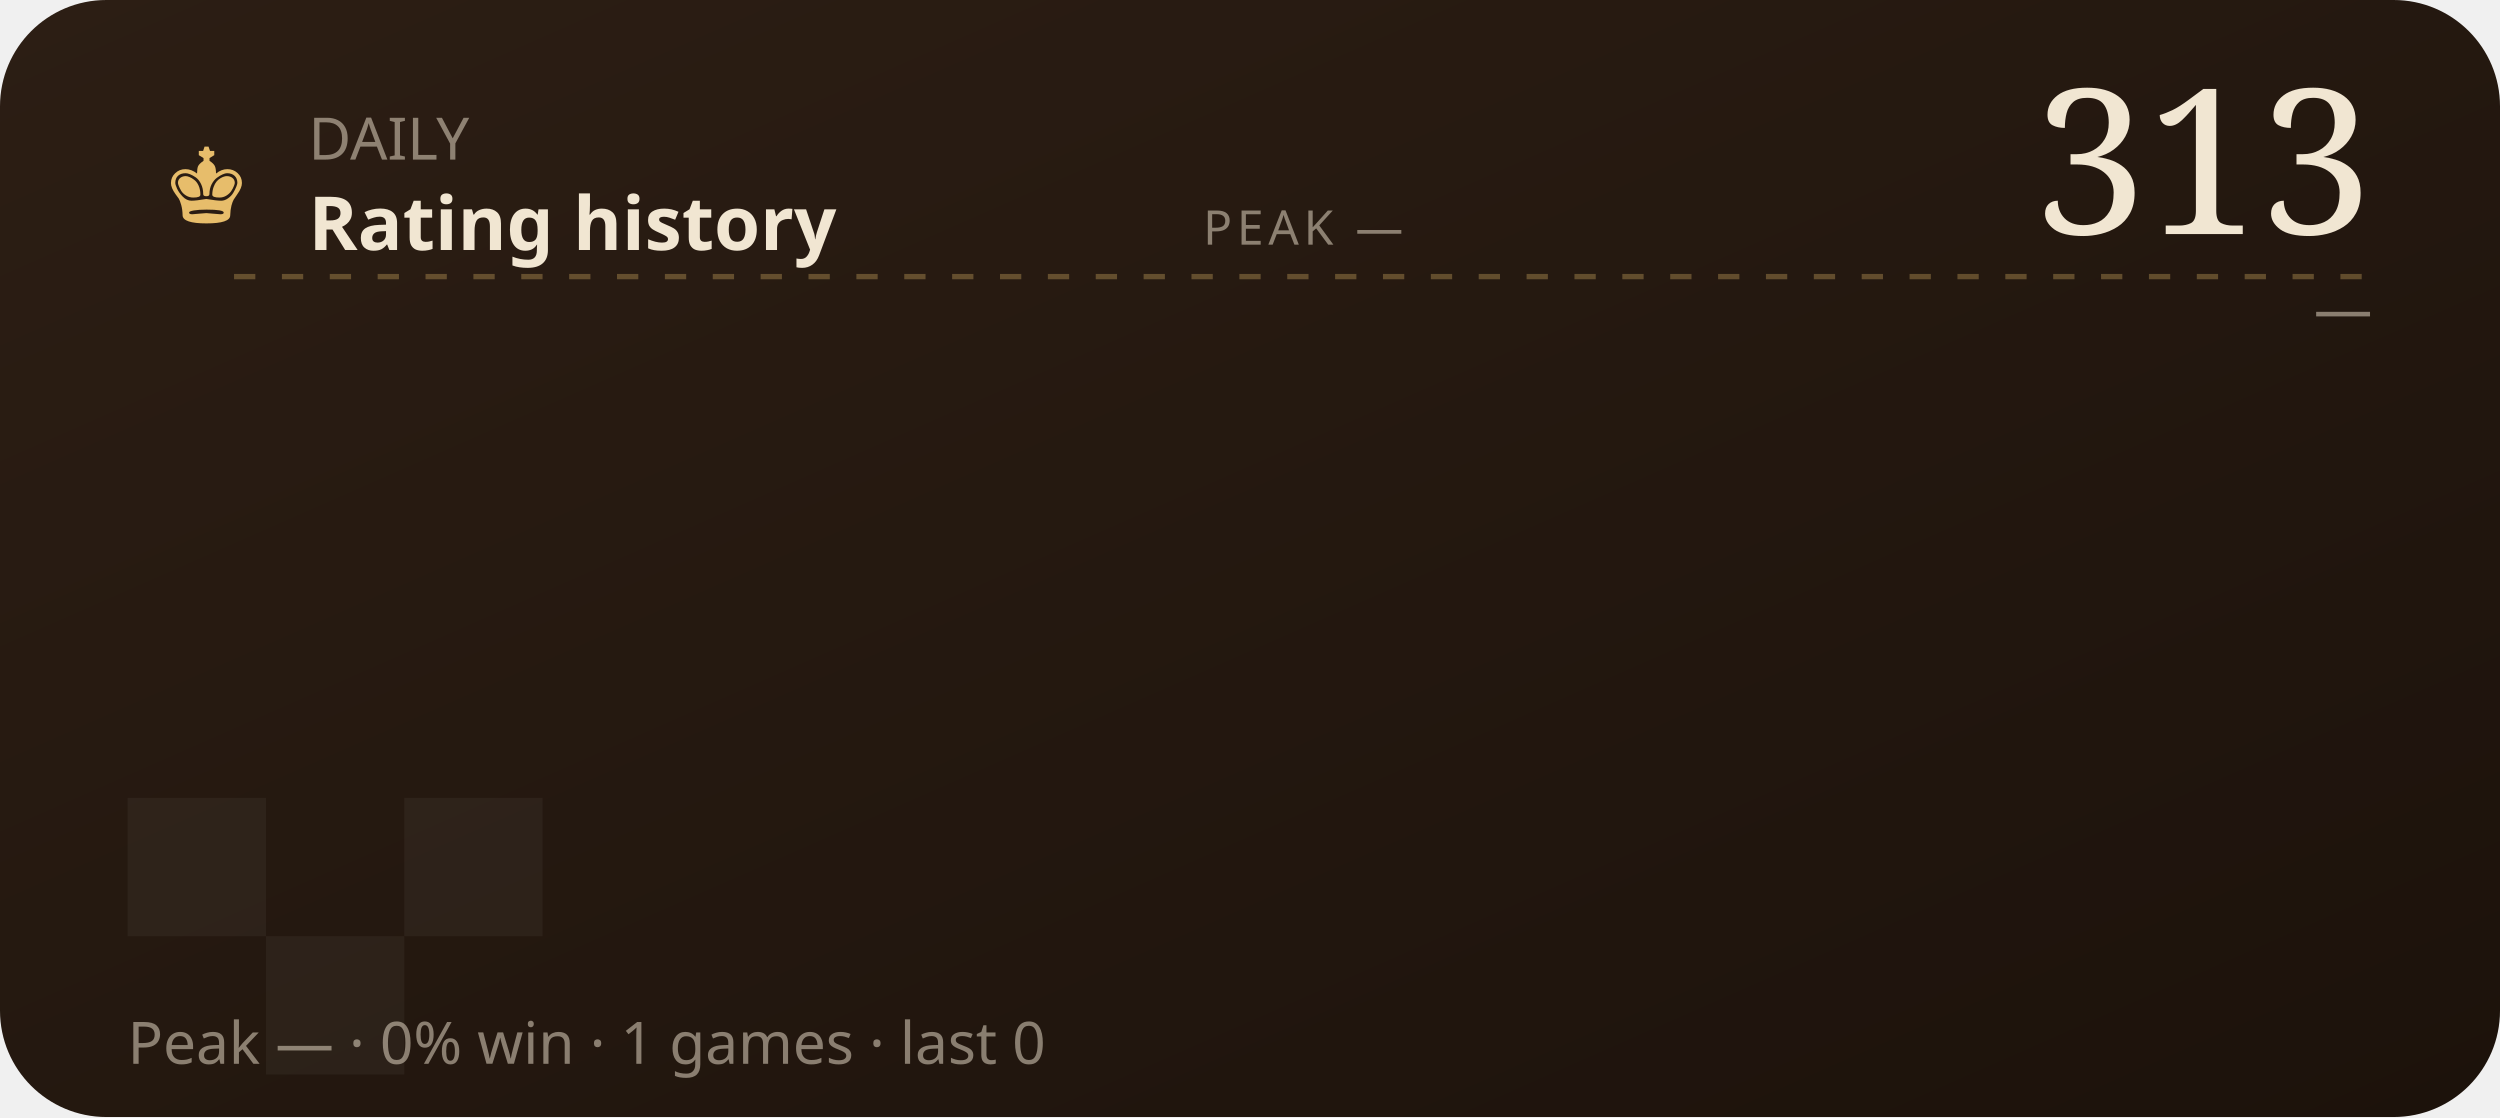
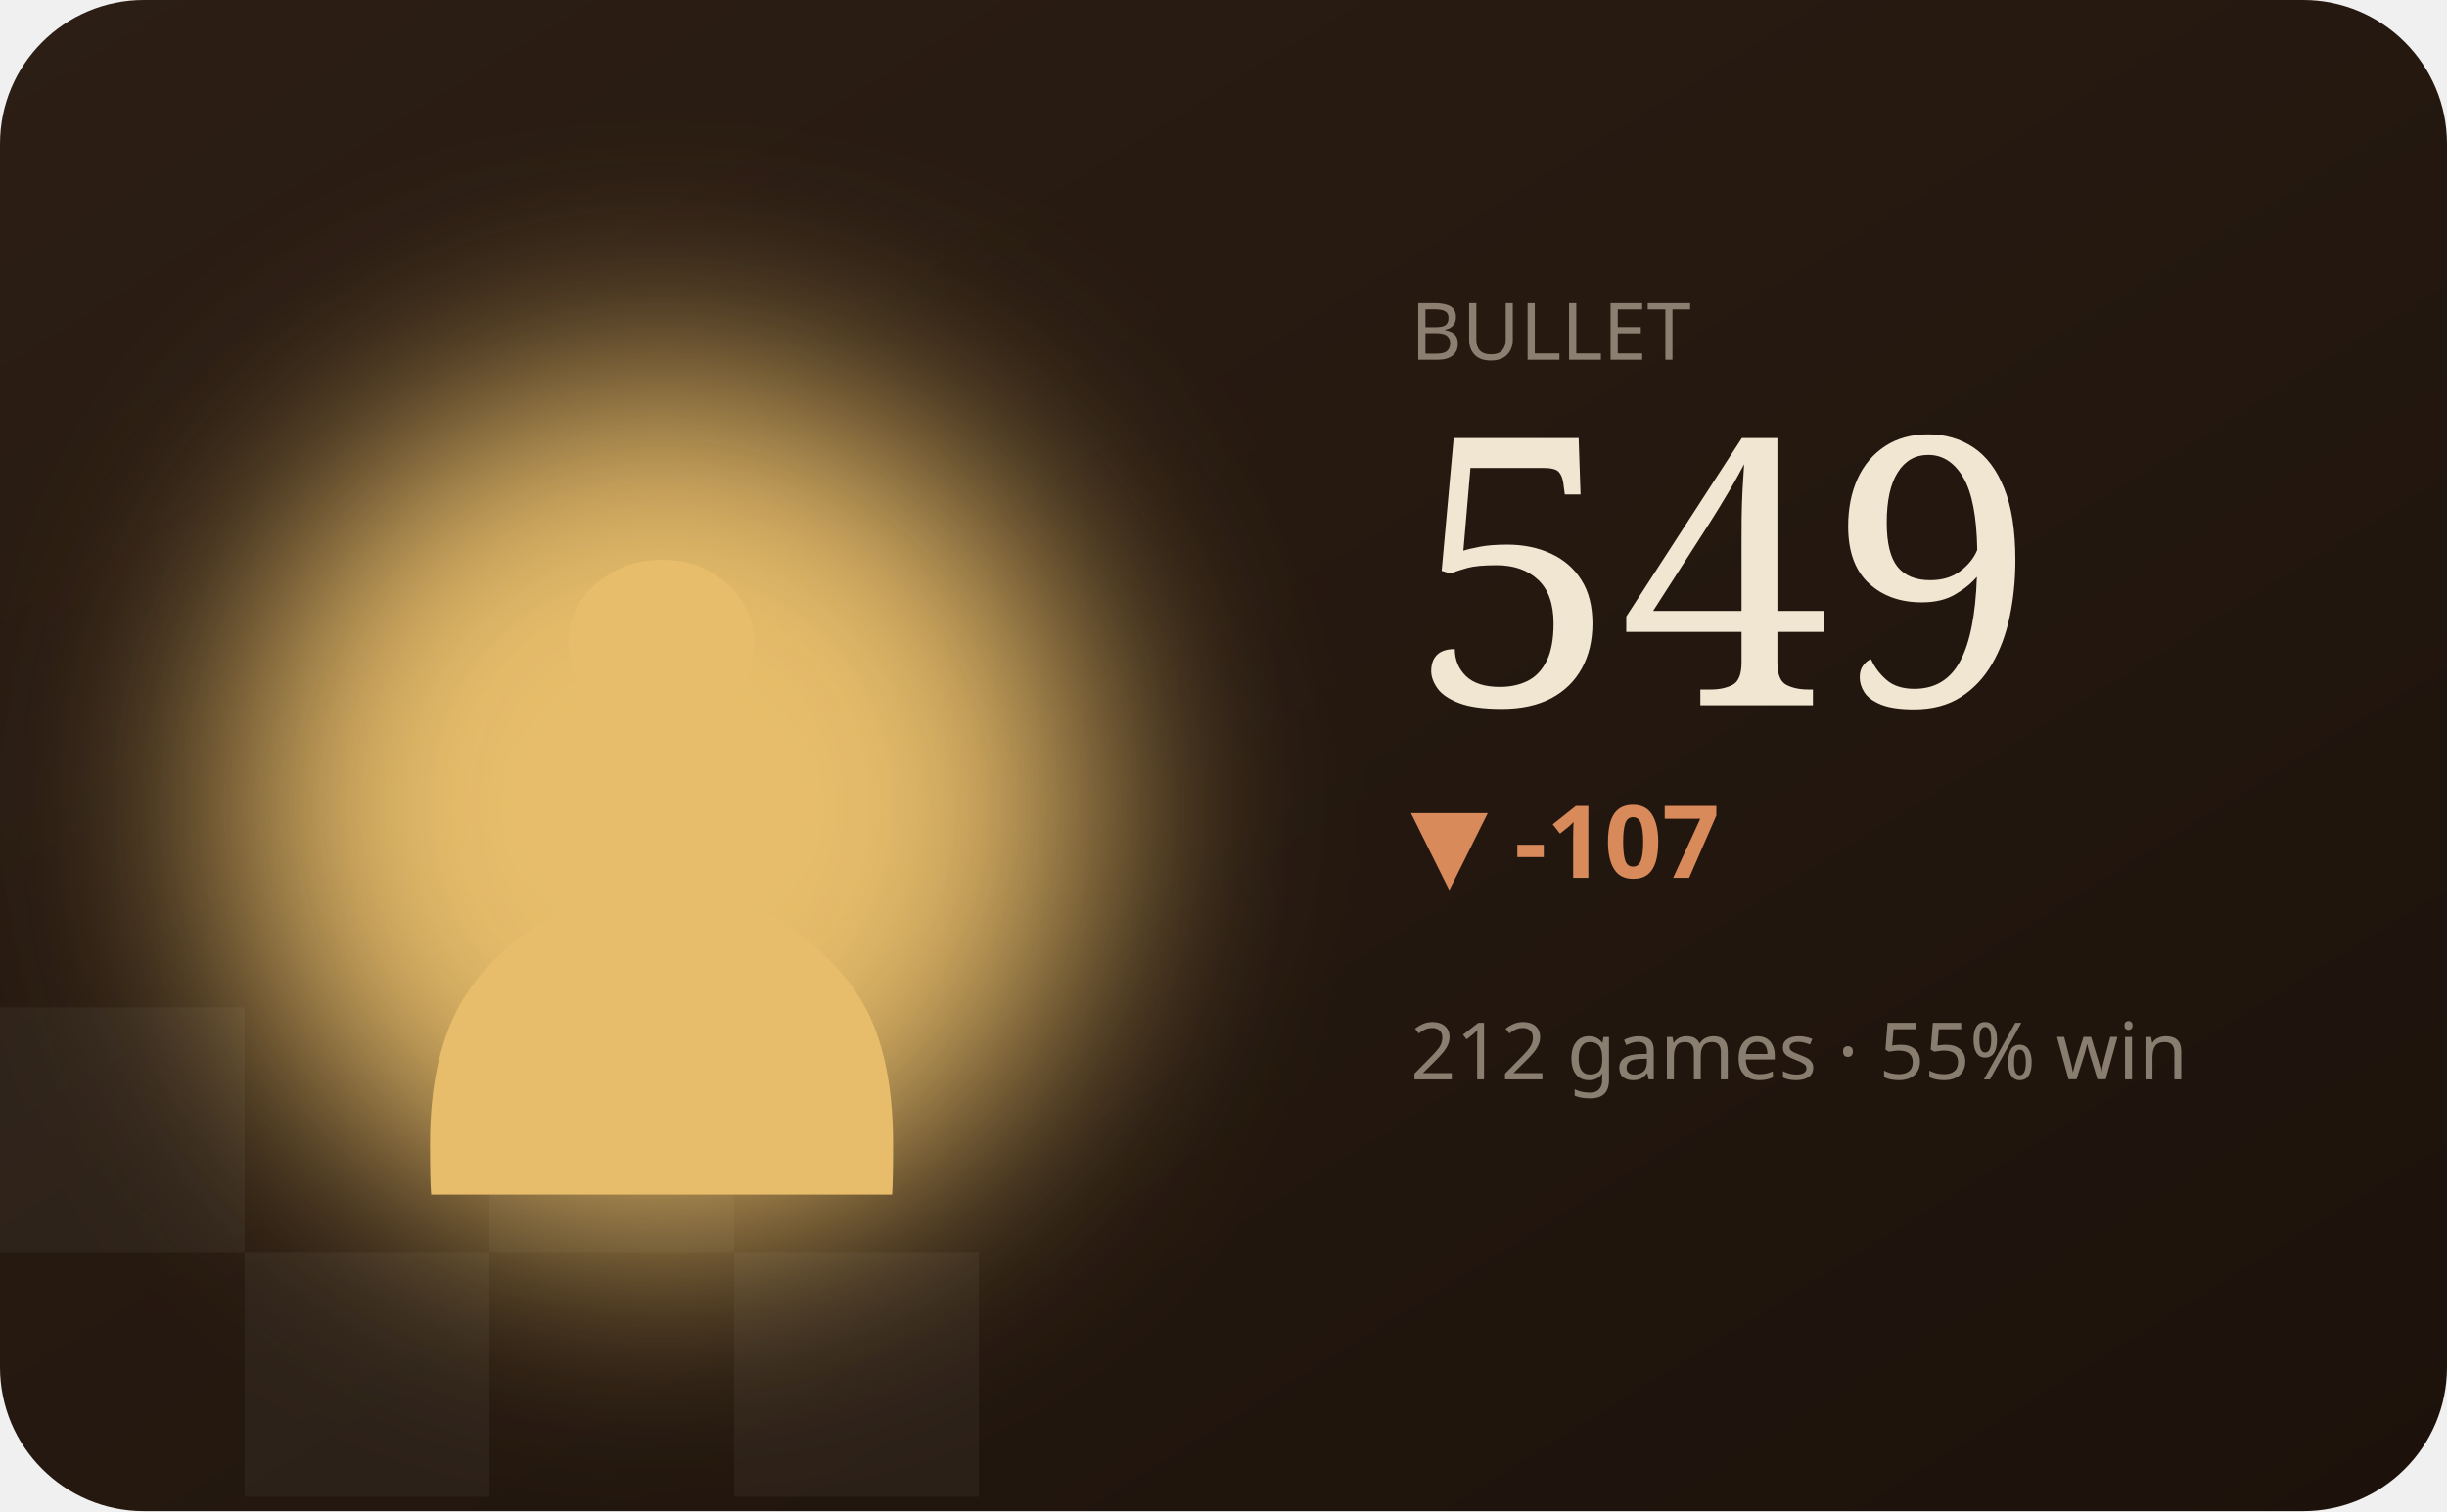
- <svg xmlns="http://www.w3.org/2000/svg" viewBox="0 0 470 210" width="470" height="210" role="img" aria-label="DAILY rating history">
+ <svg xmlns="http://www.w3.org/2000/svg" viewBox="0 0 340 210" width="340" height="210" role="img" aria-label="BULLET hero">
  <defs>
-     <linearGradient id="wC2" x1="0" y1="0" x2="1" y2="1">
+     <filter id="bC" x="-60%" y="-60%" width="220%" height="220%">
+       <feGaussianBlur stdDeviation="16" />
+     </filter>
+     <linearGradient id="wC" x1="0" y1="0" x2="1" y2="1">
      <stop offset="0" stop-color="#2c1e14" />
      <stop offset="1" stop-color="#1c120b" />
    </linearGradient>
  </defs>
  <style>text{fill:#f1e6d2}.bg{fill:#241811}.acc{fill:#e7bd6b}.ln{stroke:#e7bd6b}.area{fill:#e7bd6b;opacity:.12}.peak{stroke:#e7bd6b;opacity:.32}.chip{fill:#e7bd6b;opacity:.14}.down{fill:#d98a5a}.sq{fill:#fff;opacity:.045}svg{font-family:'Space Grotesk',system-ui,sans-serif}.lbl{font-weight:600;font-size:11px;letter-spacing:.16em}.big{font-weight:700;font-size:34px;letter-spacing:-.02em}.mid{font-weight:600;font-size:14px}.mut{font-weight:500;font-size:11px;opacity:.5}.ser{font-family:'Instrument Serif',serif;font-weight:400;letter-spacing:0}.mono{font-family:'JetBrains Mono',monospace}.ln{fill:none;stroke-width:2.5;stroke-linecap:round;stroke-linejoin:round}.thin{stroke-width:1.6}.draw{stroke-dasharray:1200;stroke-dashoffset:1200;animation:draw 2.3s cubic-bezier(.6,.05,.2,1) forwards .25s}.dot{animation:pulse 2s ease-in-out infinite}.glow{animation:glow 3.4s ease-in-out infinite}.float{animation:float 6.5s ease-in-out infinite}.shim{animation:shim 3s ease-in-out infinite}@keyframes draw{to{stroke-dashoffset:0}}@keyframes pulse{0%,100%{r:4.5;opacity:1}50%{r:8;opacity:.45}}@keyframes glow{0%,100%{opacity:.14}50%{opacity:.34}}@keyframes float{0%,100%{transform:translateY(0)}50%{transform:translateY(-7px)}}@keyframes shim{0%,100%{opacity:.5}50%{opacity:1}}</style>
-   <rect width="470" height="210" rx="20" fill="url(#wC2)" />
-   <rect class="sq" x="24" y="150" width="26" height="26" />
-   <rect class="sq" x="76" y="150" width="26" height="26" />
-   <rect class="sq" x="50" y="176" width="26" height="26" />
-   <text class="acc ser" x="30" y="42" style="font-size:22px">♚</text>
-   <text class="mut" x="58" y="30">DAILY</text>
-   <text class="mid" x="58" y="47">Rating history</text>
-   <text class="big ser" x="446" y="44" text-anchor="end" style="font-size:38px">313</text>
-   <text class="mut mid" x="446" y="62" text-anchor="end">—</text>
-   <line class="peak" x1="44" y1="52" x2="446" y2="52" stroke-dasharray="4 5" />
-   <text class="mut" x="245" y="46" text-anchor="middle" style="font-size:9px;letter-spacing:.1em">PEAK —</text>
-   <text class="mut" x="24" y="200">Peak — · 0% win · 1 games · last 0</text>
+   <rect width="340" height="210" rx="20" fill="url(#wC)" />
+   <rect class="sq" x="0" y="140" width="34" height="34" />
+   <rect class="sq" x="68" y="140" width="34" height="34" />
+   <rect class="sq" x="34" y="174" width="34" height="34" />
+   <rect class="sq" x="102" y="174" width="34" height="34" />
+   <ellipse class="acc glow" cx="92" cy="112" rx="60" ry="60" filter="url(#bC)" />
+   <text class="acc float ser" x="92" y="166" text-anchor="middle" style="font-size:150px">♟</text>
+   <text class="mut" x="196" y="50">BULLET</text>
+   <text class="big ser" x="196" y="98" style="font-size:52px">549</text>
+   <text class="down mid" x="196" y="122">▼ -107</text>
+   <text class="mut" x="196" y="150">212 games · 55% win</text>
+   <polyline class="ln draw" points="196.0,166.6 227.5,173.8 259.0,179.9 290.5,185.9 322.0,192.4" />
</svg>
